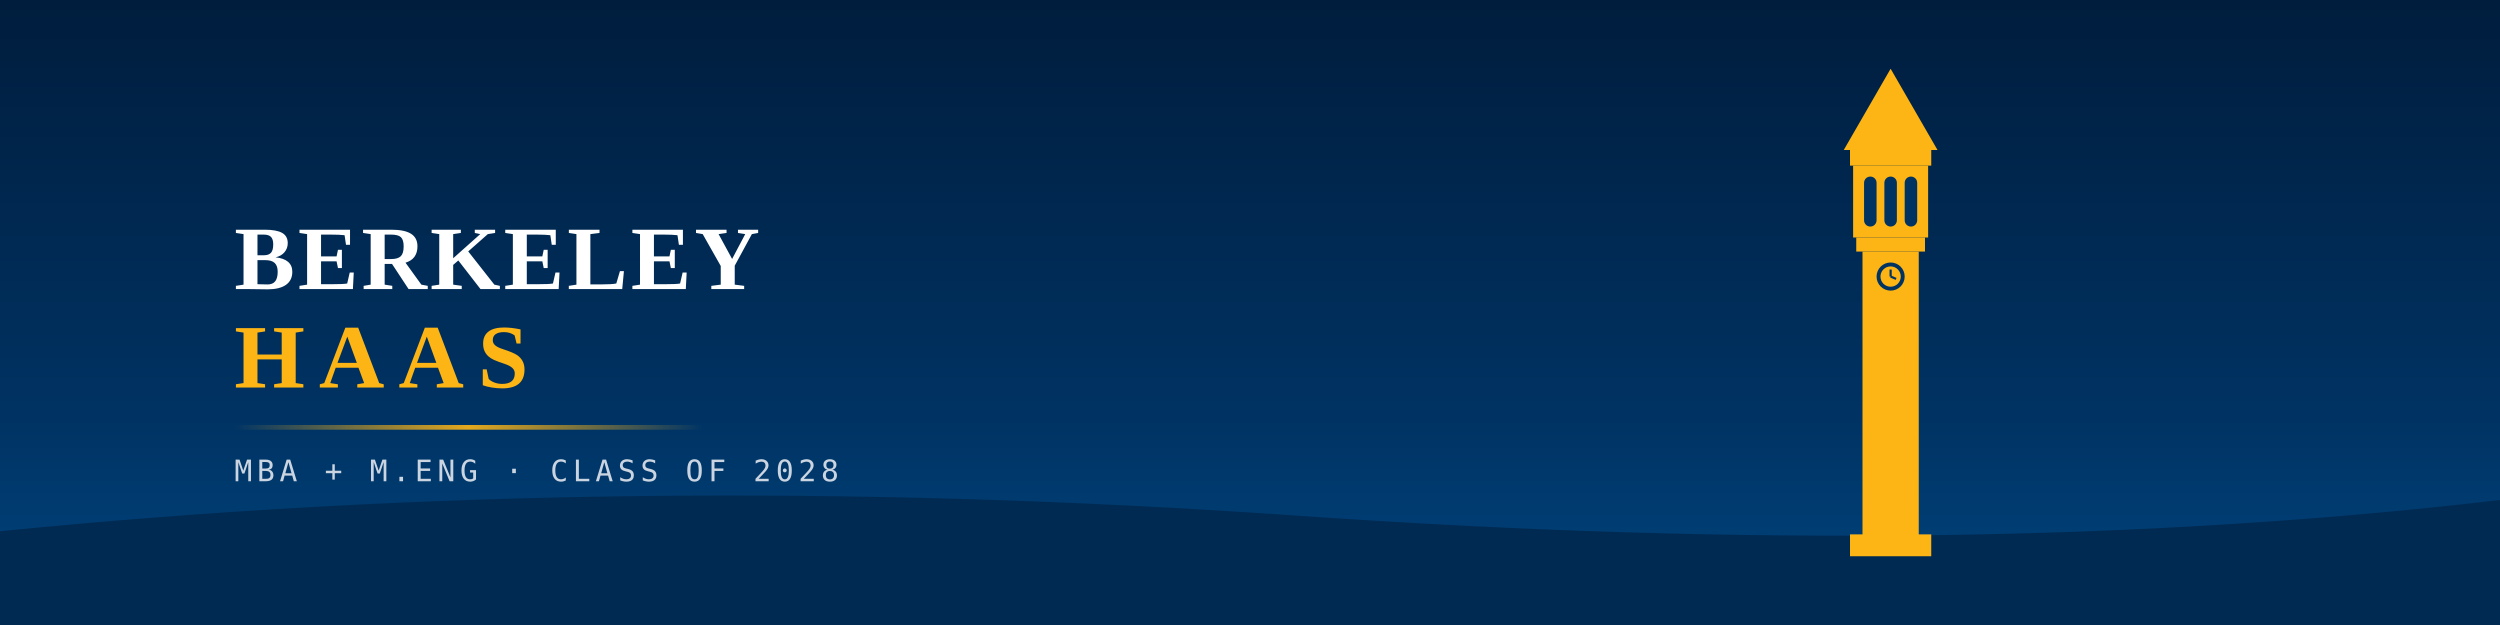
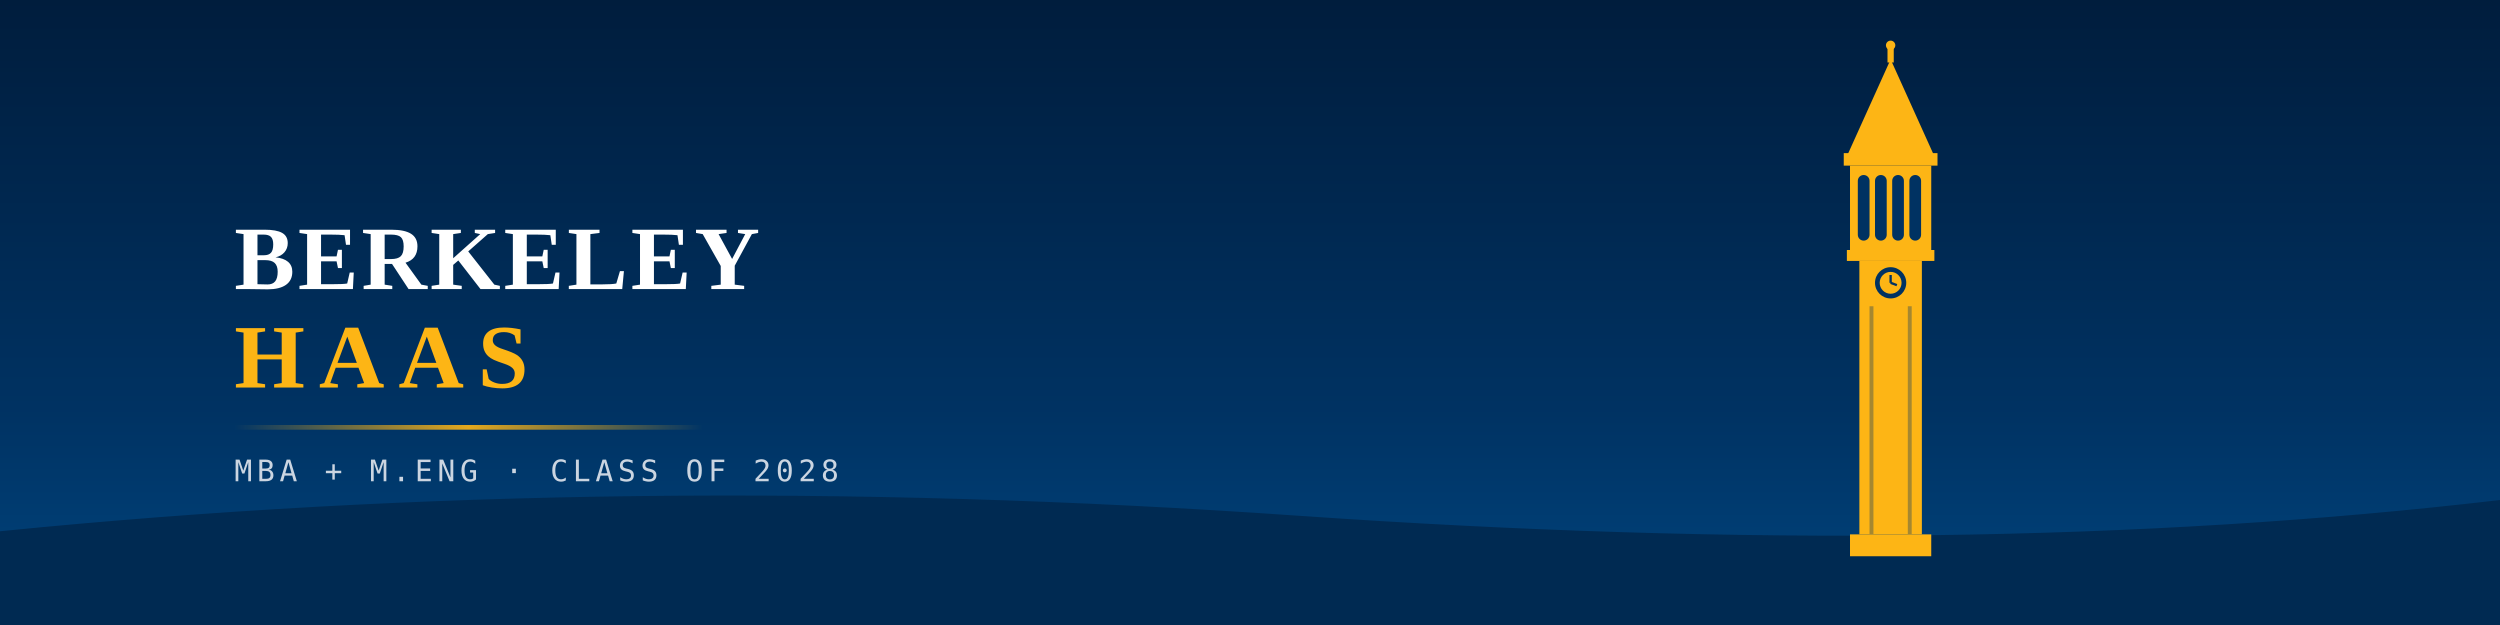
<svg xmlns="http://www.w3.org/2000/svg" viewBox="0 0 1600 400" role="img" aria-label="UC Berkeley Haas placeholder banner">
  <defs>
    <linearGradient id="sky" x1="0" y1="0" x2="0" y2="1">
      <stop offset="0" stop-color="#001d3d" />
      <stop offset="0.65" stop-color="#003262" />
      <stop offset="1" stop-color="#00457f" />
    </linearGradient>
    <linearGradient id="goldfade" x1="0" y1="0" x2="1" y2="0">
      <stop offset="0" stop-color="#FDB515" stop-opacity="0" />
      <stop offset="0.5" stop-color="#FDB515" stop-opacity="0.9" />
      <stop offset="1" stop-color="#FDB515" stop-opacity="0" />
    </linearGradient>
  </defs>
  <rect width="1600" height="400" fill="url(#sky)" />
  <path d="M0 340 Q 400 300 830 330 T 1600 320 L 1600 400 L 0 400 Z" fill="#002a52" />
  <g fill="#FDB515">
-     <polygon points="1180,96 1210,44 1240,96" />
-     <rect x="1184" y="94" width="52" height="12" />
-     <rect x="1186" y="106" width="48" height="46" />
+     <rect x="1208" y="30" width="4" height="10" />
+     <circle cx="1210" cy="29" r="3" />
+     <polygon points="1182,100 1210,38 1238,100" />
+     <rect x="1180" y="98" width="60" height="8" />
+     <rect x="1184" y="106" width="52" height="54" />
    <g fill="#003262">
-       <rect x="1193" y="113" width="8" height="32" rx="4" />
-       <rect x="1206" y="113" width="8" height="32" rx="4" />
-       <rect x="1219" y="113" width="8" height="32" rx="4" />
+       <rect x="1189" y="112" width="7.5" height="42" rx="3.75" />
+       <rect x="1200" y="112" width="7.5" height="42" rx="3.75" />
+       <rect x="1211" y="112" width="7.5" height="42" rx="3.75" />
+       <rect x="1222" y="112" width="7.5" height="42" rx="3.75" />
    </g>
-     <rect x="1188" y="152" width="44" height="9" />
-     <rect x="1192" y="161" width="36" height="185" />
-     <circle cx="1210" cy="177" r="9" fill="#003262" />
-     <circle cx="1210" cy="177" r="6.5" fill="#FDB515" />
-     <line x1="1210" y1="177" x2="1210" y2="172.5" stroke="#003262" stroke-width="1.4" />
-     <line x1="1210" y1="177" x2="1213.5" y2="178.5" stroke="#003262" stroke-width="1.4" />
+     <rect x="1182" y="160" width="56" height="7" />
+     <rect x="1190" y="167" width="40" height="175" />
+     <g fill="#003262" opacity="0.35">
+       <rect x="1196.5" y="196" width="2.5" height="146" />
+       <rect x="1221" y="196" width="2.5" height="146" />
+     </g>
+     <circle cx="1210" cy="181" r="10" fill="#003262" />
+     <circle cx="1210" cy="181" r="7" fill="#FDB515" />
+     <line x1="1210" y1="181" x2="1210" y2="176" stroke="#003262" stroke-width="1.5" />
+     <line x1="1210" y1="181" x2="1214" y2="182.5" stroke="#003262" stroke-width="1.5" />
    <rect x="1184" y="342" width="52" height="14" />
  </g>
  <g font-family="Georgia, 'Times New Roman', serif" text-anchor="start">
    <text x="150" y="185" fill="#ffffff" font-size="58" font-weight="bold" letter-spacing="2">BERKELEY</text>
    <text x="150" y="248" fill="#FDB515" font-size="58" font-weight="bold" letter-spacing="9">HAAS</text>
  </g>
  <rect x="150" y="272" width="300" height="3" fill="url(#goldfade)" />
  <text x="150" y="308" fill="#cbd5e1" font-family="ui-monospace, Menlo, monospace" font-size="19" letter-spacing="3">MBA + M.ENG · CLASS OF 2028</text>
</svg>
